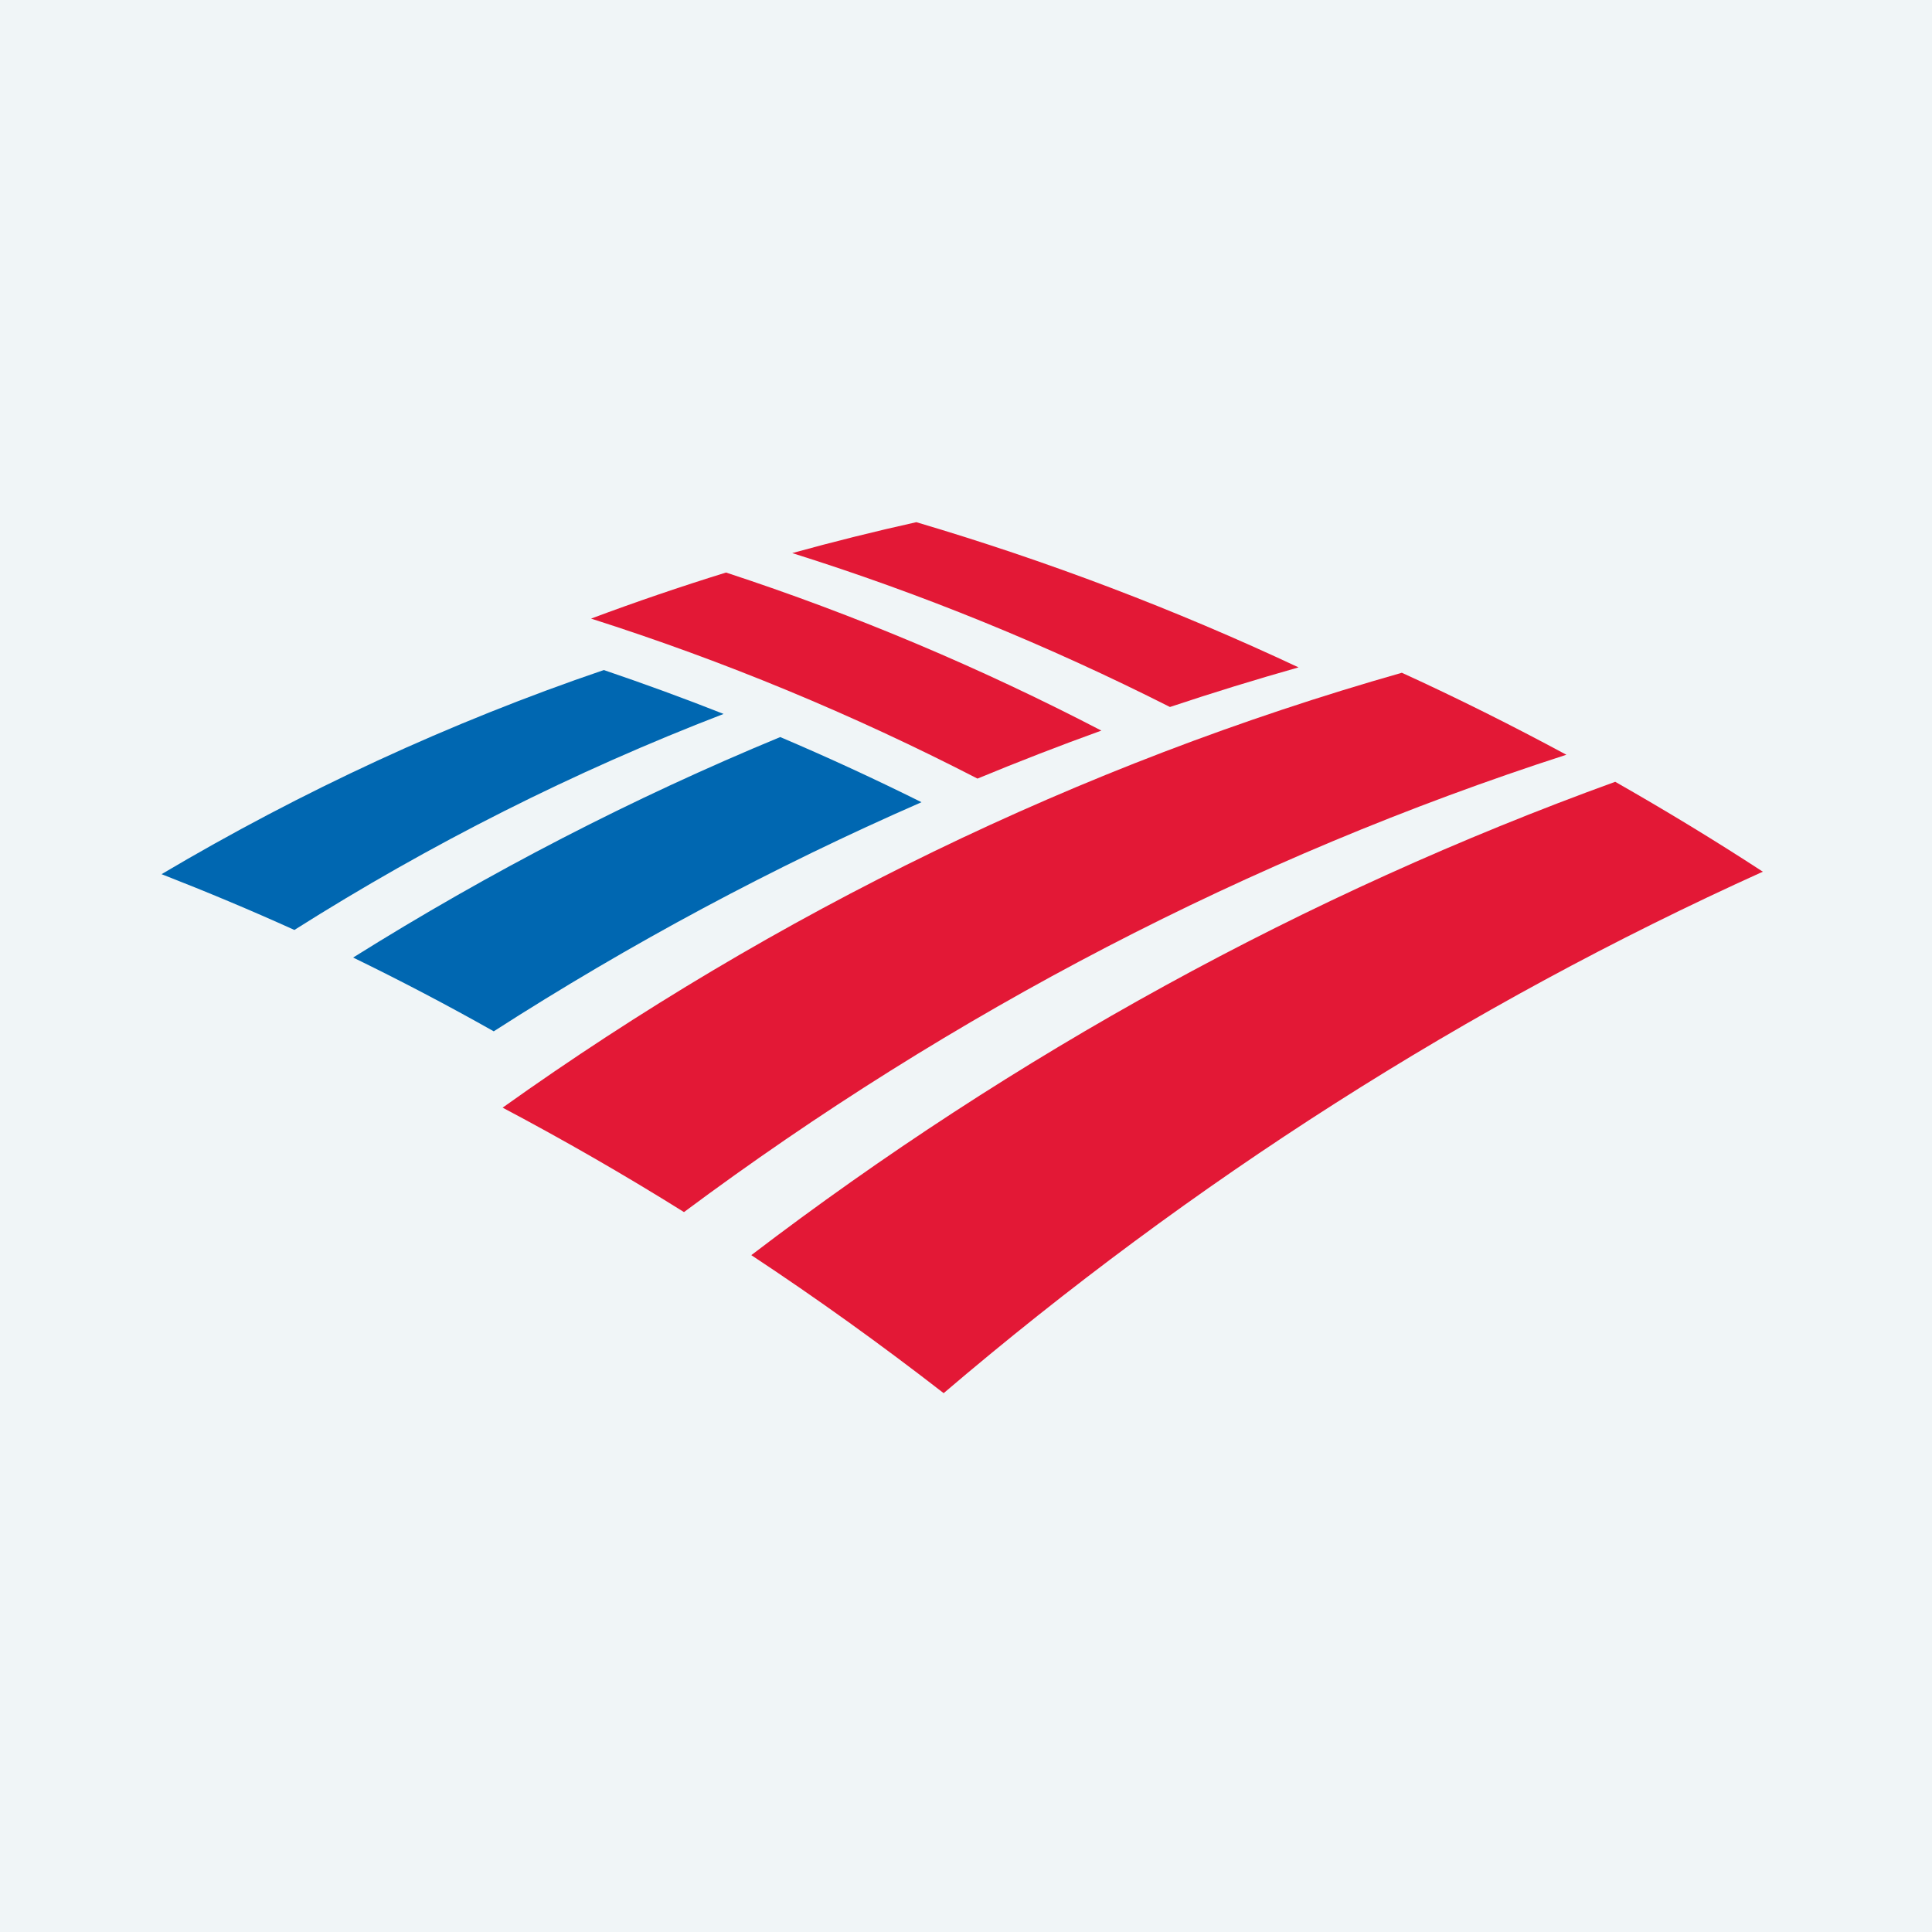
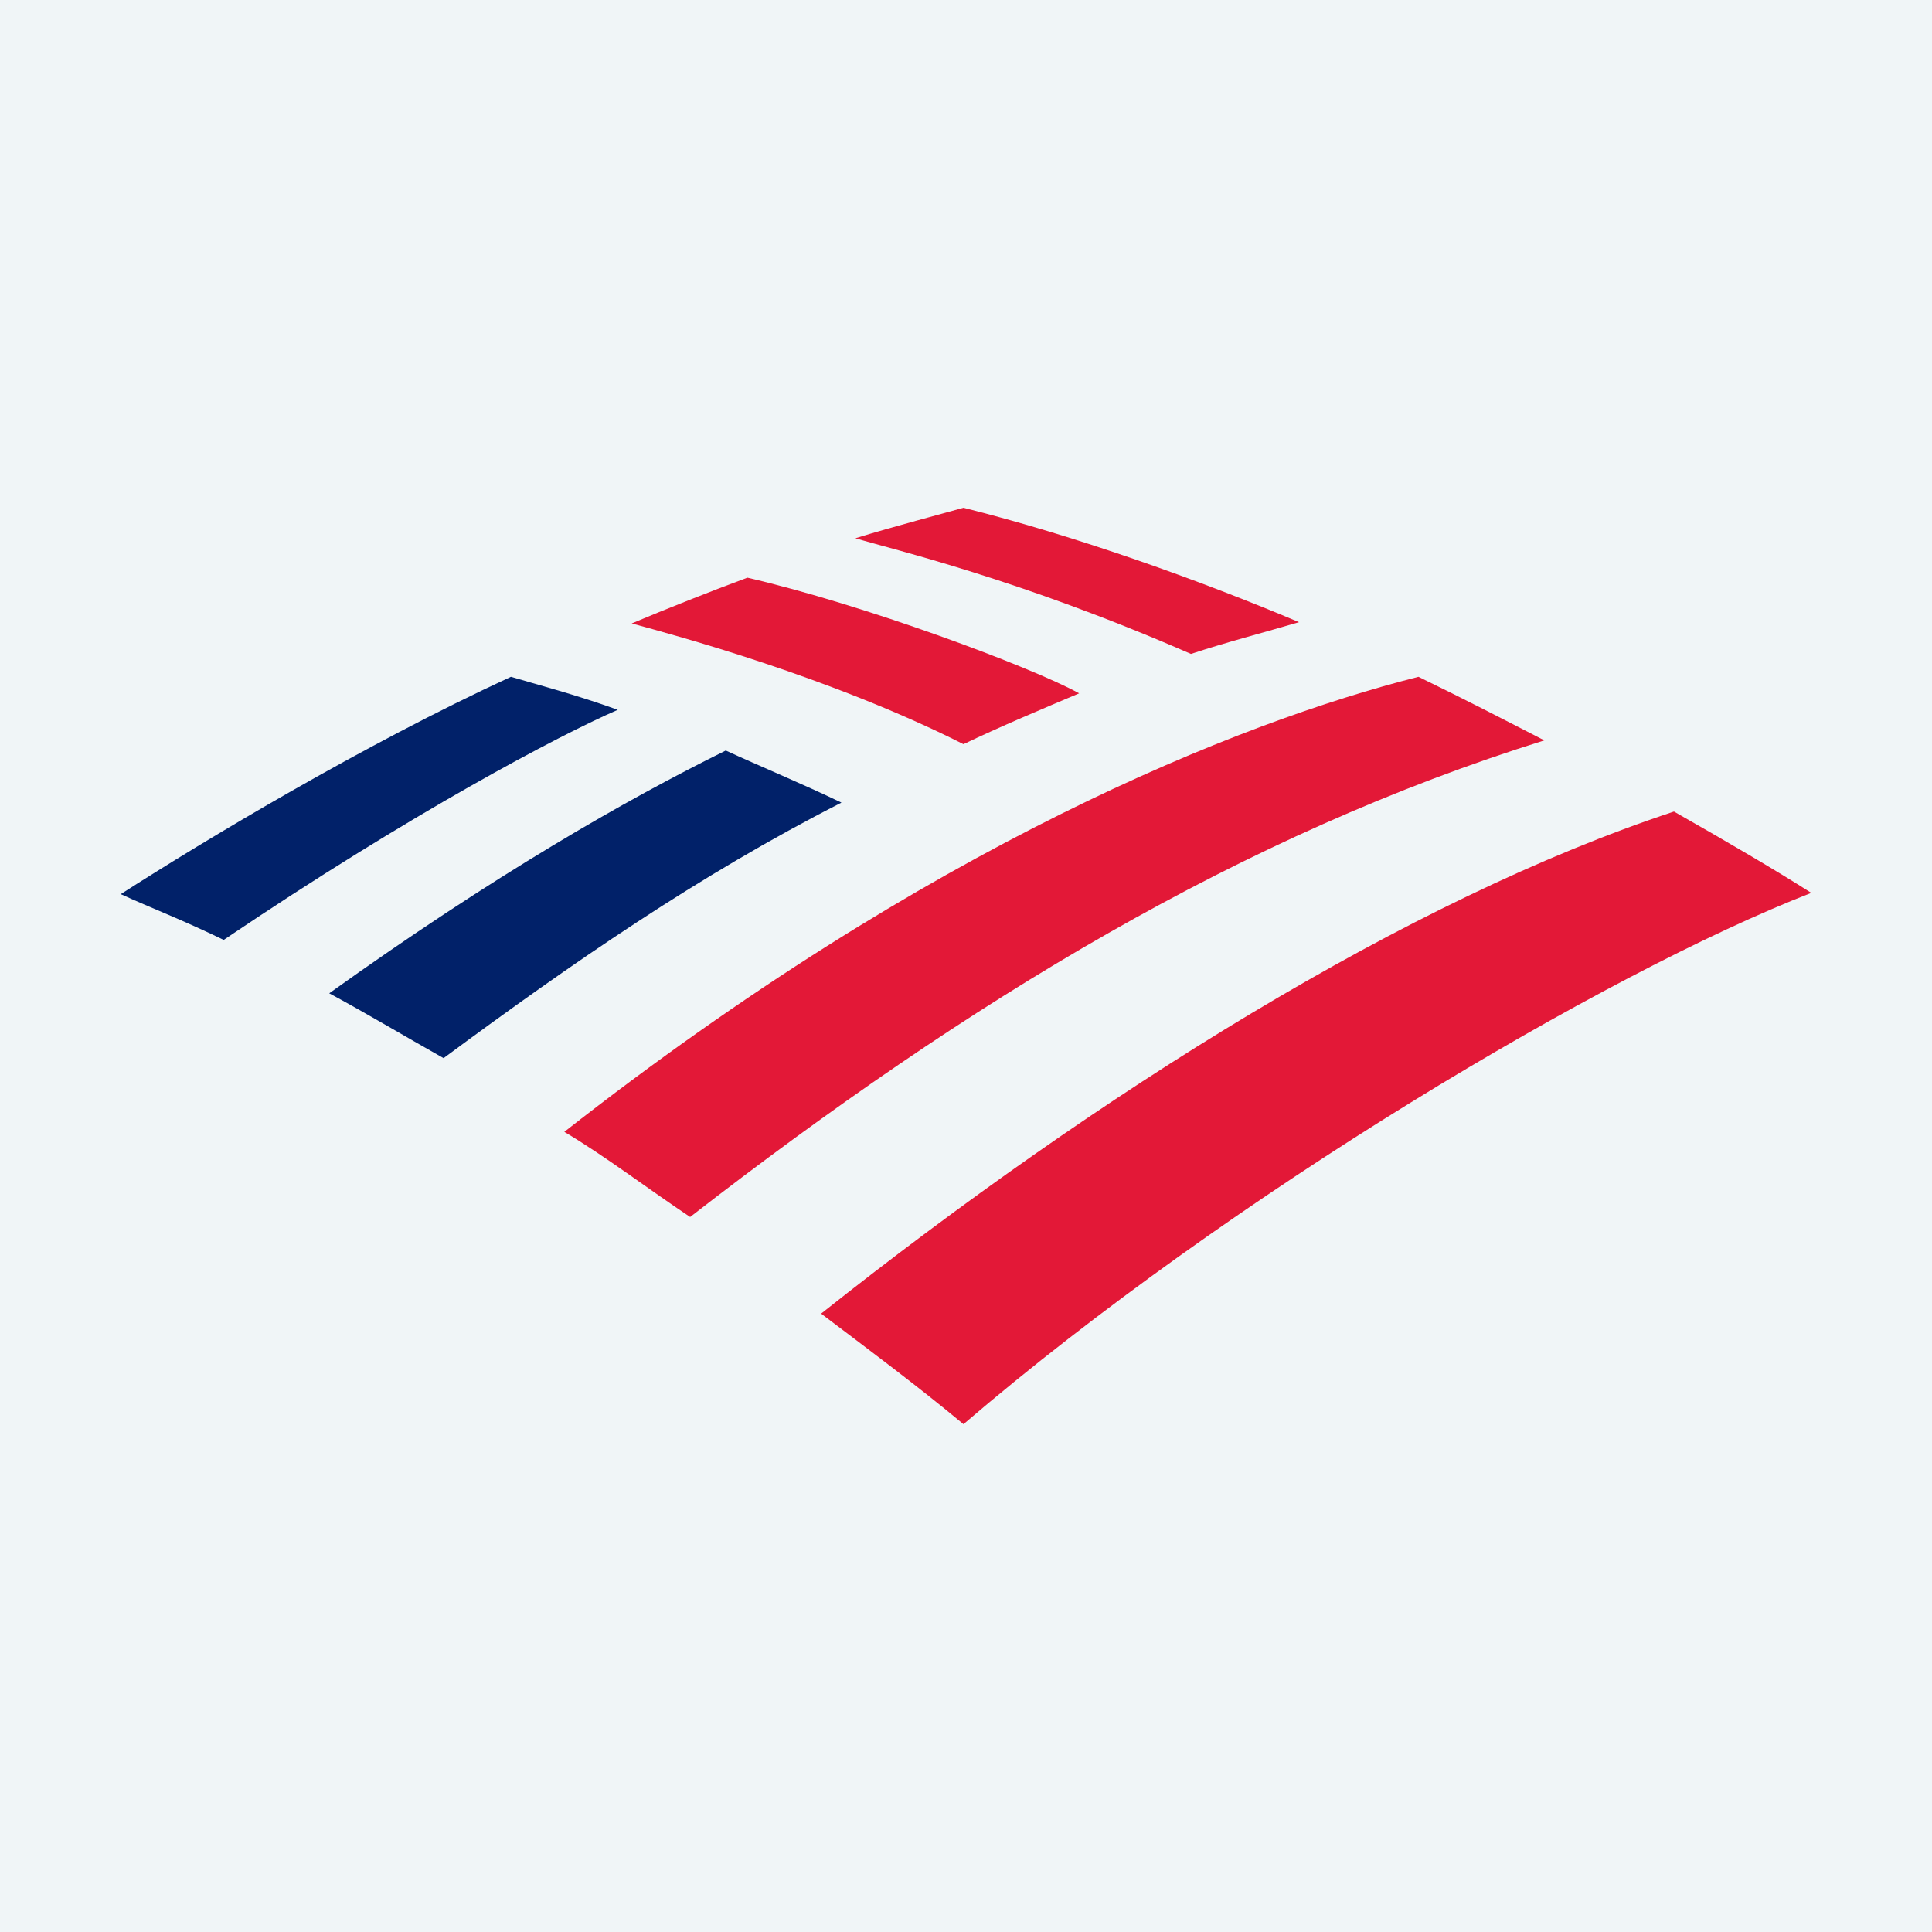
<svg xmlns="http://www.w3.org/2000/svg" width="32" height="32" viewBox="0 0 32 32" fill="none">
-   <rect width="32" height="32" fill="#F0F5F7" />
-   <g clip-path="url(#clip0_19_744)">
-     <path fill-rule="evenodd" clip-rule="evenodd" d="M12.923 12.208C13.713 12.544 14.493 12.904 15.263 13.287C12.809 14.36 10.439 15.629 8.178 17.082C7.413 16.65 6.636 16.243 5.849 15.86C8.107 14.445 10.471 13.222 12.923 12.208Z" fill="#0067B1" />
-     <path fill-rule="evenodd" clip-rule="evenodd" d="M10.001 11.098C7.453 11.966 5 13.102 2.676 14.479C3.417 14.768 4.152 15.075 4.876 15.403C7.128 13.978 9.508 12.778 11.985 11.825C11.33 11.566 10.667 11.324 10.001 11.098Z" fill="#0067B1" />
-     <path fill-rule="evenodd" clip-rule="evenodd" d="M18.242 12.101C16.24 11.06 14.162 10.183 12.025 9.483C11.273 9.716 10.528 9.97 9.79 10.246C11.99 10.947 14.13 11.834 16.19 12.896C16.867 12.616 17.552 12.35 18.242 12.101Z" fill="#E31836" />
-     <path fill-rule="evenodd" clip-rule="evenodd" d="M21.508 11.054C19.46 10.093 17.342 9.289 15.177 8.649C14.488 8.802 13.803 8.973 13.122 9.161C15.272 9.836 17.362 10.691 19.378 11.71C20.083 11.475 20.793 11.256 21.508 11.054Z" fill="#E31836" />
-     <path fill-rule="evenodd" clip-rule="evenodd" d="M26.753 12.949C21.614 14.812 16.799 17.466 12.444 20.789C13.533 21.508 14.594 22.271 15.63 23.075C19.736 19.573 24.293 16.655 29.198 14.438C28.398 13.916 27.58 13.42 26.753 12.949Z" fill="#E31836" />
-     <path fill-rule="evenodd" clip-rule="evenodd" d="M23.219 11.143C17.876 12.663 12.853 15.116 8.325 18.346C9.345 18.886 10.347 19.462 11.329 20.076C15.767 16.771 20.691 14.198 25.944 12.501C25.048 12.018 24.139 11.563 23.219 11.143Z" fill="#E31836" />
+   <g clip-path="url(#clip0_7025_17780)">
+     <rect width="32" height="32" fill="#F0F5F7" />
+     <g clip-path="url(#clip1_7025_17780)">
+       <path d="M15.958 23.589C20.379 19.8 26.59 16.116 30 14.789C29.474 14.452 28.653 13.968 27.726 13.442C23.326 14.895 18.19 18.116 13.6 21.758C14.379 22.347 15.2 22.958 15.958 23.589Z" fill="#E31837" />
+       <path d="M13.937 13.294C13.284 12.979 12.568 12.684 12.021 12.431C10.358 13.252 8.189 14.494 5.453 16.452C6.042 16.768 6.674 17.147 7.347 17.526C9.453 15.968 11.579 14.494 13.937 13.294Z" fill="#012169" />
+       <path d="M17.874 11.484C17.074 11.042 14.295 10.01 12.379 9.568C11.811 9.778 11.011 10.094 10.463 10.326C11.158 10.515 13.748 11.21 15.958 12.326C16.526 12.052 17.326 11.715 17.874 11.484Z" fill="#E31837" />
+       <path d="M8.463 11.21C6 12.347 3.411 13.905 2 14.81C2.505 15.041 3.011 15.231 3.705 15.568C6.821 13.463 9.263 12.178 10.232 11.757C9.537 11.505 8.884 11.336 8.463 11.21Z" fill="#012169" />
+       <path d="M19.726 10.831C20.294 10.642 20.947 10.473 21.516 10.305C19.873 9.61 17.81 8.873 15.958 8.41C15.663 8.494 14.779 8.726 14.168 8.915C14.8 9.105 16.884 9.589 19.726 10.831ZM9.347 18.747C10.021 19.147 10.737 19.694 11.431 20.157C16.042 16.579 20.589 13.821 25.579 12.263C24.884 11.905 24.273 11.589 23.494 11.21C20.505 11.968 15.389 14.01 9.347 18.747Z" fill="#E31837" />
+     </g>
  </g>
  <defs>
-     <clipPath id="clip0_19_744">
-       <rect width="26.522" height="14.427" fill="white" transform="translate(2.67603 8.64865)" />
+     <clipPath id="clip0_7025_17780">
+       <rect width="32" height="32" fill="white" />
+     </clipPath>
+     <clipPath id="clip1_7025_17780">
+       <rect width="28" height="15.179" fill="white" transform="translate(2 8.41016)" />
    </clipPath>
  </defs>
</svg>
